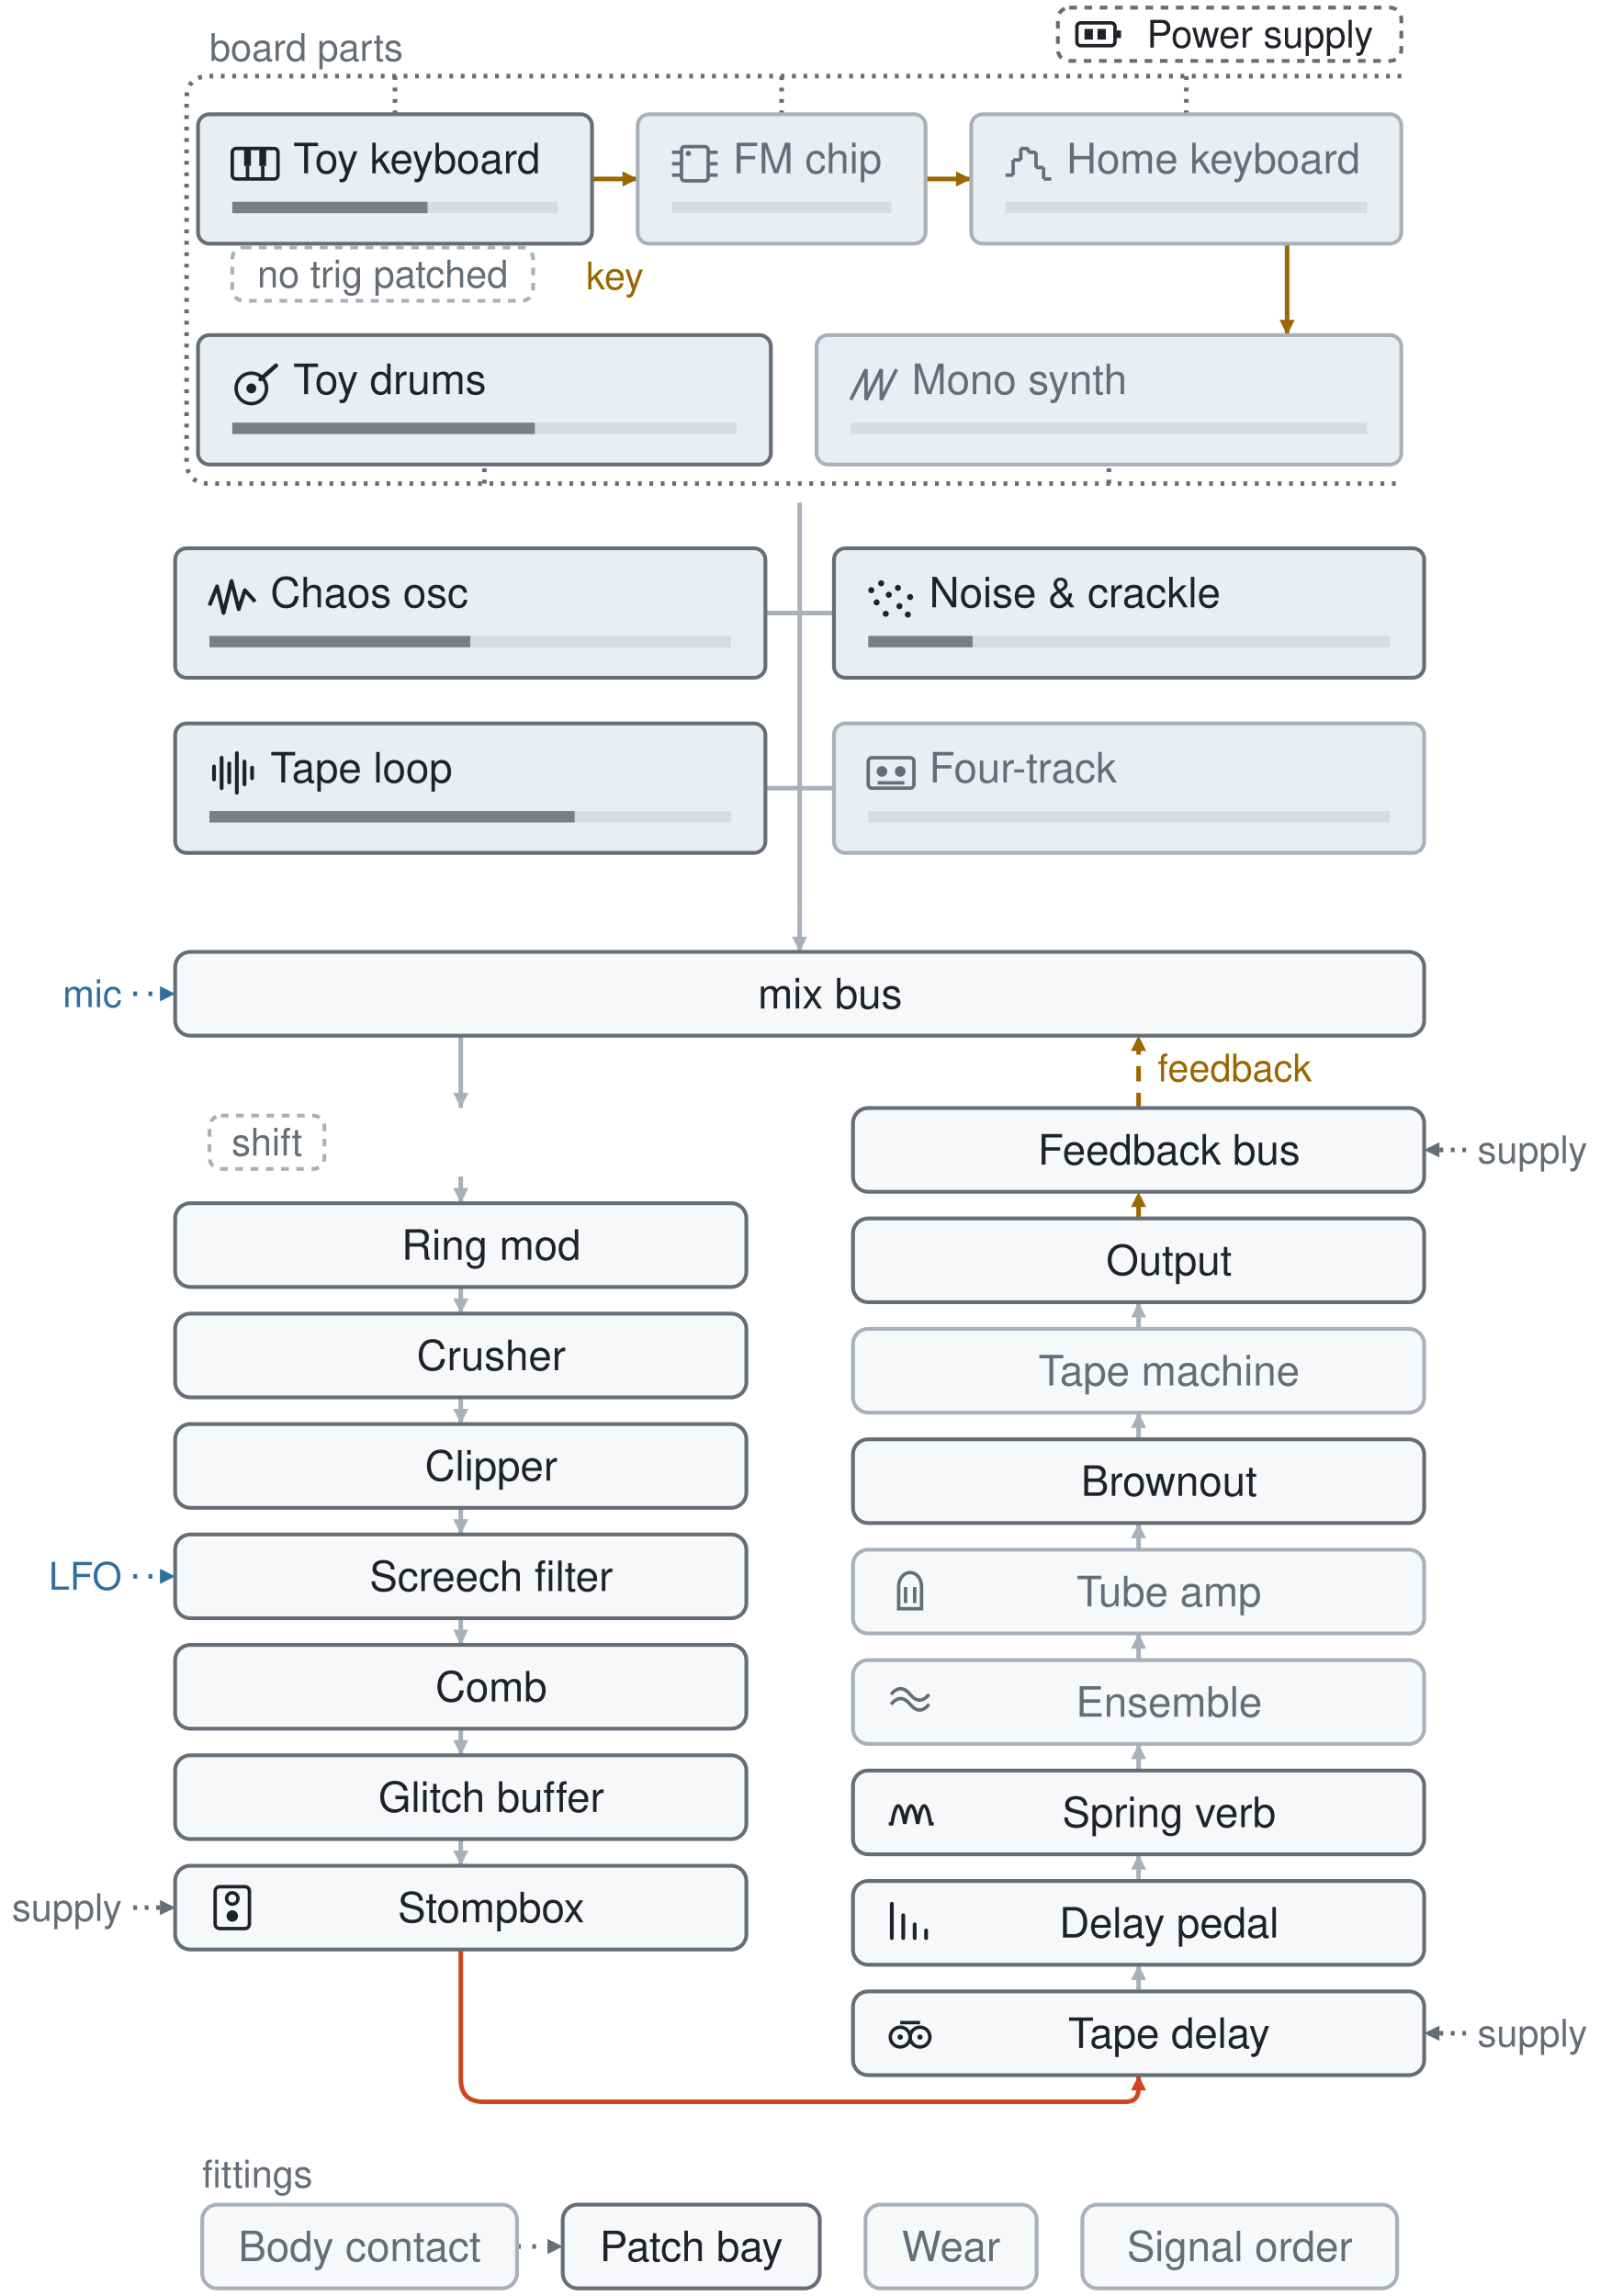
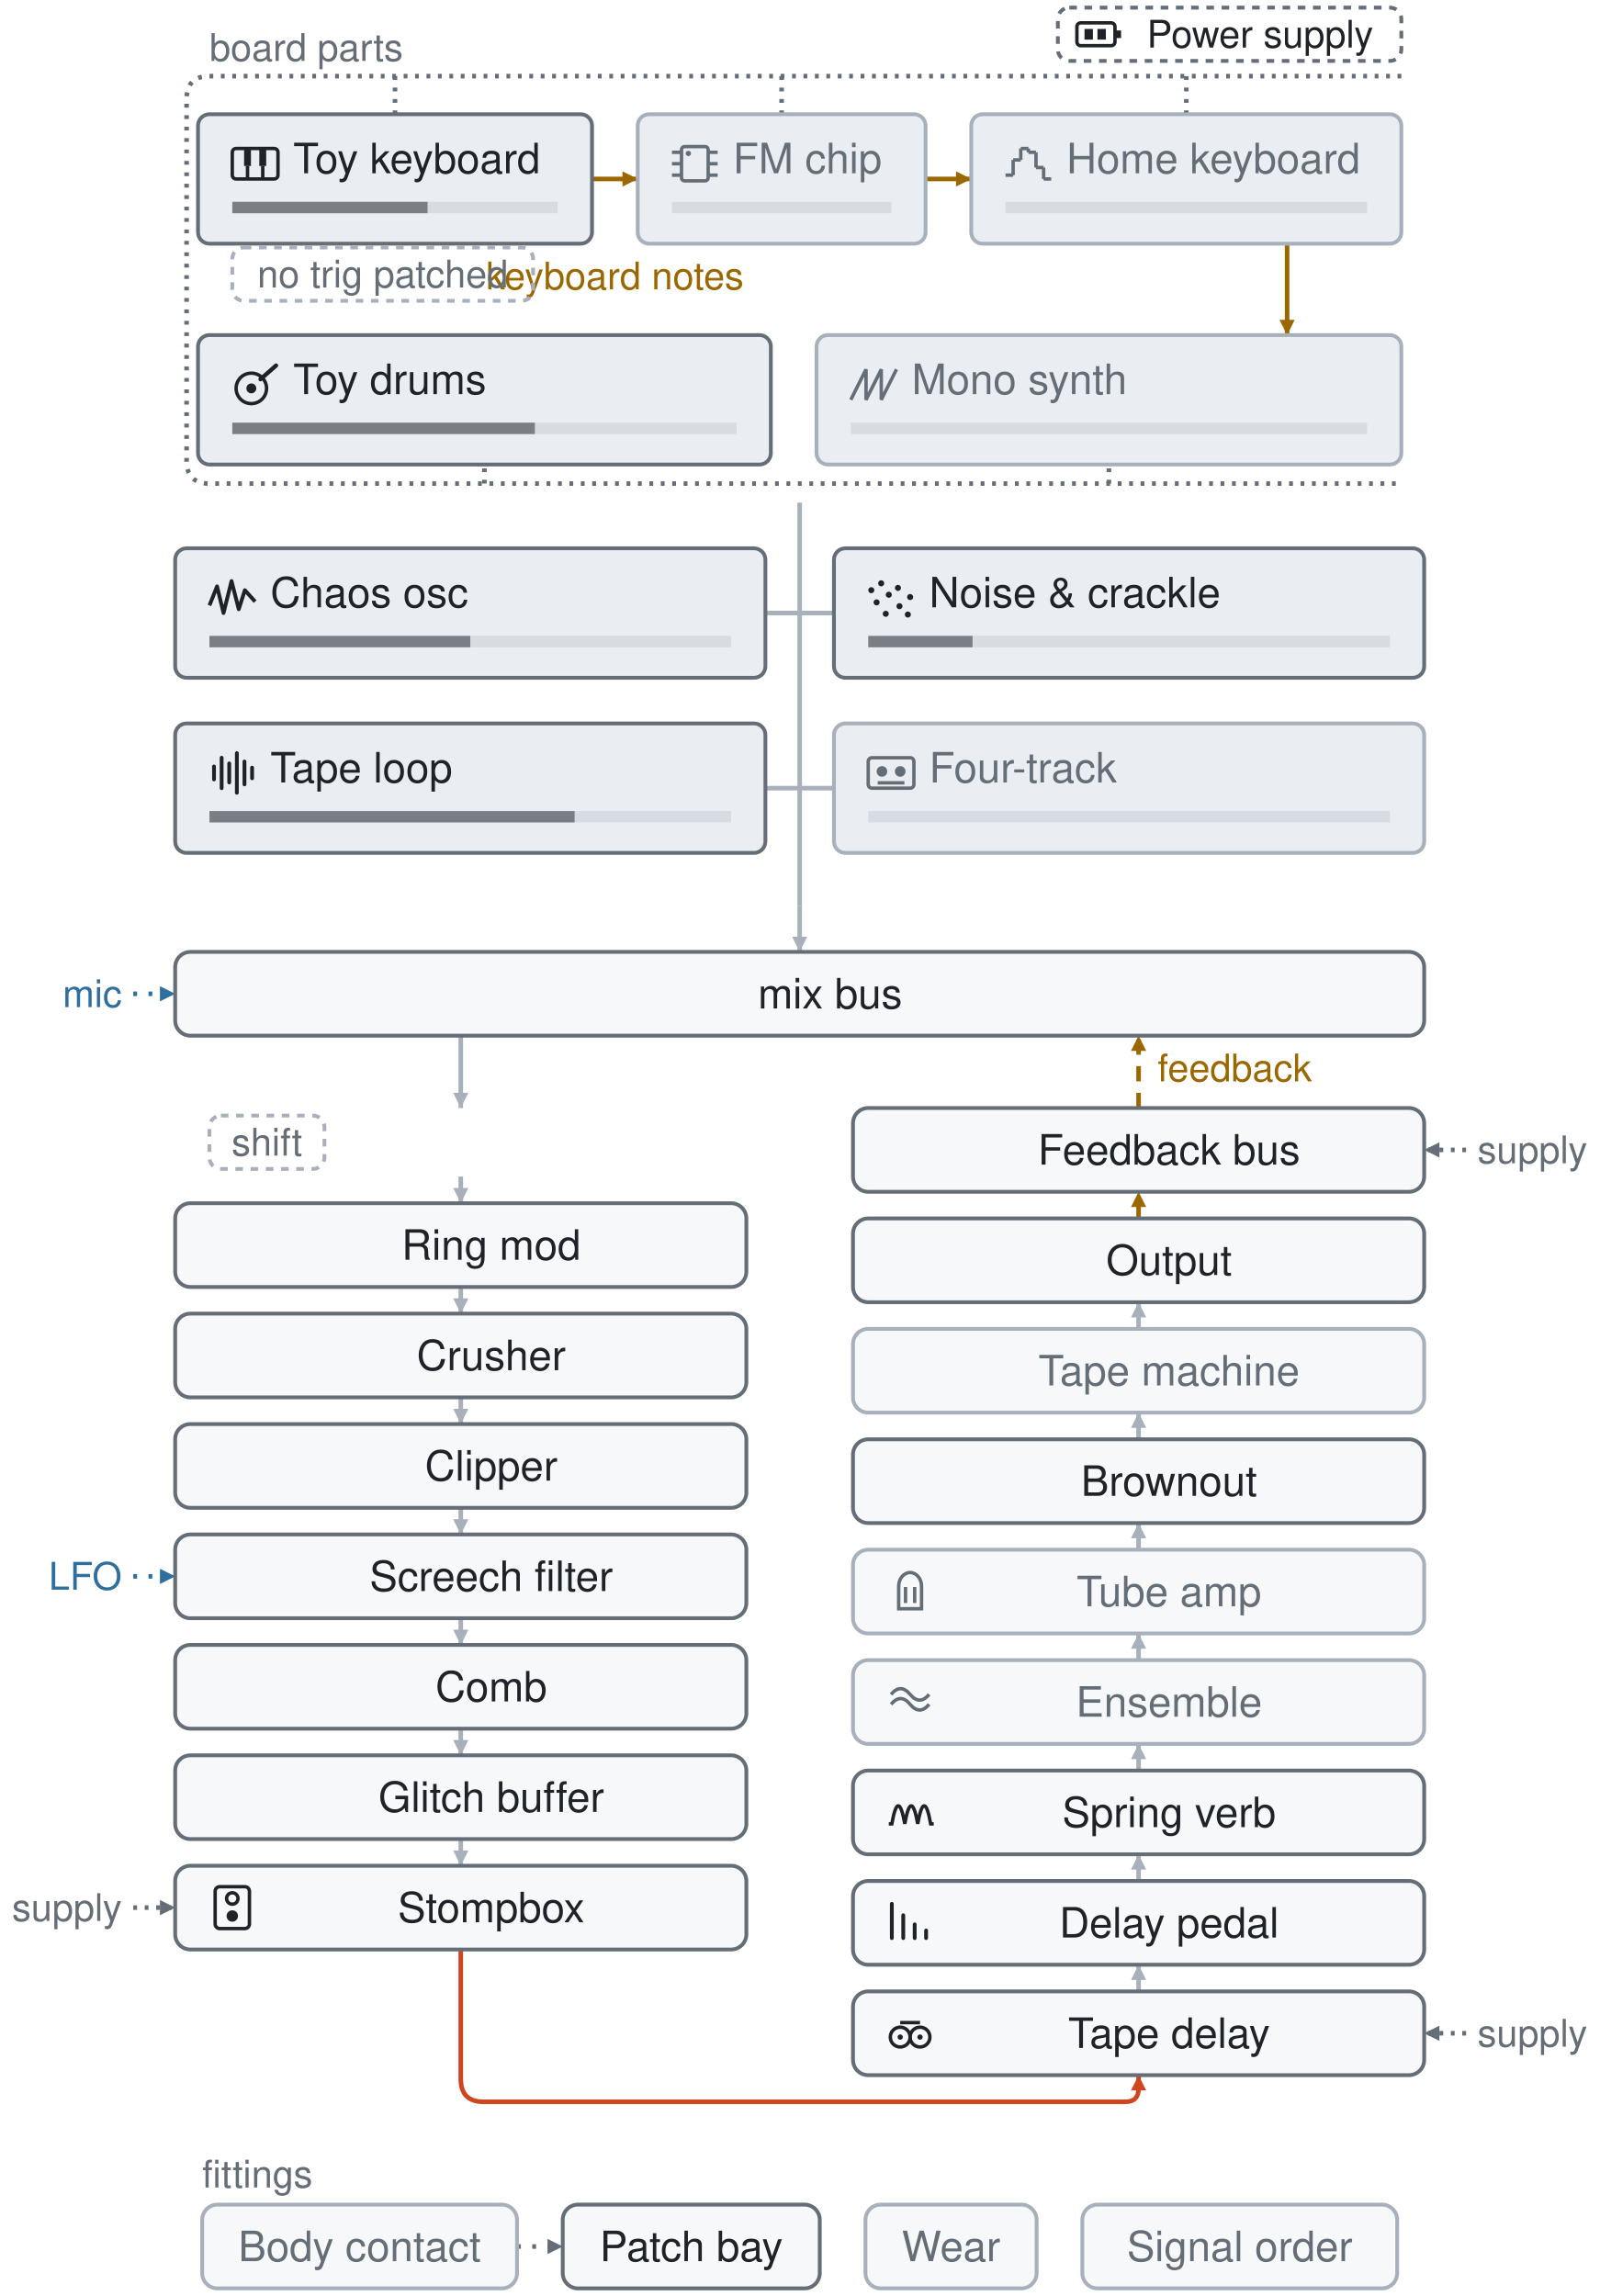
<svg xmlns="http://www.w3.org/2000/svg" viewBox="0 0 420 603" width="420" height="603" font-family="Helvetica, Arial, sans-serif">
  <g class="wire" data-wire="rail">
    <path class="line" d="M 368 20 L 55 20 Q 49 20 49 26 L 49 121 Q 49 127 55 127 L 368 127" fill="none" stroke="#656d76" stroke-width="1.2" stroke-dasharray="1 2" />
    <path class="head" d="" fill="#656d76" />
  </g>
  <g class="wire" data-wire="rail-Toy_keyboard">
    <path class="line" d="M 103.73 20 L 103.73 30" fill="none" stroke="#656d76" stroke-width="1.2" stroke-dasharray="1 2" />
    <path class="head" d="" fill="#656d76" />
  </g>
  <g class="wire" data-wire="rail-Toy_drums">
    <path class="line" d="M 127.21 127 L 127.21 122" fill="none" stroke="#656d76" stroke-width="1.2" stroke-dasharray="1 2" />
    <path class="head" d="" fill="#656d76" />
  </g>
  <g class="wire" data-wire="rail-FM_chip">
    <path class="line" d="M 205.26 20 L 205.26 30" fill="none" stroke="#656d76" stroke-width="1.2" stroke-dasharray="1 2" />
    <path class="head" d="" fill="#656d76" />
  </g>
  <g class="wire" data-wire="rail-Home_keyboard">
    <path class="line" d="M 311.53 20 L 311.53 30" fill="none" stroke="#656d76" stroke-width="1.2" stroke-dasharray="1 2" />
    <path class="head" d="" fill="#656d76" />
  </g>
  <g class="wire" data-wire="rail-Mono_synth">
    <path class="line" d="M 291.21 127 L 291.21 122" fill="none" stroke="#656d76" stroke-width="1.2" stroke-dasharray="1 2" />
    <path class="head" d="" fill="#656d76" />
  </g>
  <g class="wire" data-wire="key-line">
    <path class="line" d="M 155.47 47 L 167.47 47" fill="none" stroke="#9a6700" stroke-width="1.2" />
    <path class="head" d="M 167.47 47 L 163.47 49 L 163.47 45 Z" fill="#9a6700" />
-     <text x="161.467" y="76" fill="#9a6700" font-size="10" text-anchor="middle">key</text>
+     <text x="161.467" y="76" fill="#9a6700" font-size="10" text-anchor="middle">keyboard notes</text>
  </g>
  <g class="wire" data-wire="key-line-pcm">
    <path class="line" d="M 243.06 47 L 255.06 47" fill="none" stroke="#9a6700" stroke-width="1.2" />
    <path class="head" d="M 255.06 47 L 251.06 49 L 251.06 45 Z" fill="#9a6700" />
  </g>
  <g class="wire" data-wire="key-line-mono">
    <path class="line" d="M 338 64 L 338 88" fill="none" stroke="#9a6700" stroke-width="1.2" />
    <path class="head" d="M 338 88 L 336 84 L 340 84 Z" fill="#9a6700" />
  </g>
  <g class="wire" data-wire="board-out">
    <path class="line" d="M 210 132 L 210 238" fill="none" stroke="#a8b1bb" stroke-width="1.2" />
    <path class="head" d="" fill="#a8b1bb" />
  </g>
  <g class="wire" data-wire="Chaos_osc-out">
    <path class="line" d="M 201 161 L 210 161" fill="none" stroke="#a8b1bb" stroke-width="1.2" />
    <path class="head" d="" fill="#a8b1bb" />
  </g>
  <g class="wire" data-wire="Noise_crackle-out">
    <path class="line" d="M 219 161 L 210 161" fill="none" stroke="#a8b1bb" stroke-width="1.2" />
    <path class="head" d="" fill="#a8b1bb" />
  </g>
  <g class="wire" data-wire="Tape_loop-out">
    <path class="line" d="M 201 207 L 210 207" fill="none" stroke="#a8b1bb" stroke-width="1.2" />
    <path class="head" d="" fill="#a8b1bb" />
  </g>
  <g class="wire" data-wire="Four_track-out">
    <path class="line" d="M 219 207 L 210 207" fill="none" stroke="#a8b1bb" stroke-width="1.2" />
    <path class="head" d="" fill="#a8b1bb" />
  </g>
  <g class="wire" data-wire="collect-mix">
    <path class="line" d="M 210 238 L 210 250" fill="none" stroke="#a8b1bb" stroke-width="1.2" />
    <path class="head" d="M 210 250 L 208 246 L 212 246 Z" fill="#a8b1bb" />
  </g>
  <g class="wire" data-wire="mix-path">
    <path class="line" d="M 121 272 L 121 291" fill="none" stroke="#a8b1bb" stroke-width="1.2" />
    <path class="head" d="M 121 291 L 119 287 L 123 287 Z" fill="#a8b1bb" />
  </g>
  <g class="wire" data-wire="rack-Ring_mod">
    <path class="line" d="M 121 309 L 121 316" fill="none" stroke="#a8b1bb" stroke-width="1.2" />
    <path class="head" d="M 121 316 L 119 312 L 123 312 Z" fill="#a8b1bb" />
  </g>
  <g class="wire" data-wire="Ring_mod-Crusher">
    <path class="line" d="M 121 338 L 121 345" fill="none" stroke="#a8b1bb" stroke-width="1.2" />
    <path class="head" d="M 121 345 L 119 341 L 123 341 Z" fill="#a8b1bb" />
  </g>
  <g class="wire" data-wire="Crusher-Clipper">
    <path class="line" d="M 121 367 L 121 374" fill="none" stroke="#a8b1bb" stroke-width="1.2" />
    <path class="head" d="M 121 374 L 119 370 L 123 370 Z" fill="#a8b1bb" />
  </g>
  <g class="wire" data-wire="Clipper-Screech_filter">
    <path class="line" d="M 121 396 L 121 403" fill="none" stroke="#a8b1bb" stroke-width="1.2" />
    <path class="head" d="M 121 403 L 119 399 L 123 399 Z" fill="#a8b1bb" />
  </g>
  <g class="wire" data-wire="Screech_filter-Comb">
    <path class="line" d="M 121 425 L 121 432" fill="none" stroke="#a8b1bb" stroke-width="1.2" />
    <path class="head" d="M 121 432 L 119 428 L 123 428 Z" fill="#a8b1bb" />
  </g>
  <g class="wire" data-wire="Comb-Glitch_buffer">
    <path class="line" d="M 121 454 L 121 461" fill="none" stroke="#a8b1bb" stroke-width="1.2" />
    <path class="head" d="M 121 461 L 119 457 L 123 457 Z" fill="#a8b1bb" />
  </g>
  <g class="wire" data-wire="Glitch_buffer-Stompbox">
    <path class="line" d="M 121 483 L 121 490" fill="none" stroke="#a8b1bb" stroke-width="1.2" />
    <path class="head" d="M 121 490 L 119 486 L 123 486 Z" fill="#a8b1bb" />
  </g>
  <g class="wire" data-wire="Tape_delay-Delay_pedal">
    <path class="line" d="M 299 523 L 299 516" fill="none" stroke="#a8b1bb" stroke-width="1.2" />
    <path class="head" d="M 299 516 L 301 520 L 297 520 Z" fill="#a8b1bb" />
  </g>
  <g class="wire" data-wire="Delay_pedal-Spring_verb">
    <path class="line" d="M 299 494 L 299 487" fill="none" stroke="#a8b1bb" stroke-width="1.2" />
    <path class="head" d="M 299 487 L 301 491 L 297 491 Z" fill="#a8b1bb" />
  </g>
  <g class="wire" data-wire="Spring_verb-Ensemble">
    <path class="line" d="M 299 465 L 299 458" fill="none" stroke="#a8b1bb" stroke-width="1.2" />
    <path class="head" d="M 299 458 L 301 462 L 297 462 Z" fill="#a8b1bb" />
  </g>
  <g class="wire" data-wire="Ensemble-Tube_amp">
    <path class="line" d="M 299 436 L 299 429" fill="none" stroke="#a8b1bb" stroke-width="1.2" />
    <path class="head" d="M 299 429 L 301 433 L 297 433 Z" fill="#a8b1bb" />
  </g>
  <g class="wire" data-wire="Tube_amp-Brownout">
    <path class="line" d="M 299 407 L 299 400" fill="none" stroke="#a8b1bb" stroke-width="1.2" />
    <path class="head" d="M 299 400 L 301 404 L 297 404 Z" fill="#a8b1bb" />
  </g>
  <g class="wire" data-wire="Brownout-Tape_machine">
    <path class="line" d="M 299 378 L 299 371" fill="none" stroke="#a8b1bb" stroke-width="1.2" />
    <path class="head" d="M 299 371 L 301 375 L 297 375 Z" fill="#a8b1bb" />
  </g>
  <g class="wire" data-wire="Tape_machine-Output">
    <path class="line" d="M 299 349 L 299 342" fill="none" stroke="#a8b1bb" stroke-width="1.2" />
    <path class="head" d="M 299 342 L 301 346 L 297 346 Z" fill="#a8b1bb" />
  </g>
  <g class="wire" data-wire="fold">
    <path class="line" d="M 121 512 L 121 546 Q 121 552 127 552 L 295.5 552 Q 299 552 299 548.5 L 299 545" fill="none" stroke="#cf4520" stroke-width="1.2" />
    <path class="head" d="M 299 545 L 301 549 L 297 549 Z" fill="#cf4520" />
  </g>
  <g class="wire" data-wire="fb-out">
    <path class="line" d="M 299 320 L 299 313" fill="none" stroke="#9a6700" stroke-width="1.2" stroke-dasharray="4 3" />
    <path class="head" d="M 299 313 L 301 317 L 297 317 Z" fill="#9a6700" />
  </g>
  <g class="wire" data-wire="fb-home">
    <path class="line" d="M 299 291 L 299 272" fill="none" stroke="#9a6700" stroke-width="1.2" stroke-dasharray="4 3" />
    <path class="head" d="M 299 272 L 301 276 L 297 276 Z" fill="#9a6700" />
    <text x="304" y="284" fill="#9a6700" font-size="10" text-anchor="start">feedback</text>
  </g>
  <g class="wire" data-wire="pad-bay">
    <path class="line" d="M 135.78 590 L 147.78 590" fill="none" stroke="#656d76" stroke-width="1.2" stroke-dasharray="1 3" />
    <path class="head" d="M 147.78 590 L 143.78 592 L 143.78 588 Z" fill="#656d76" />
  </g>
  <g class="wire" data-wire="mic-wire">
    <path class="line" d="M 35 261 L 46 261" fill="none" stroke="#2f6f9f" stroke-width="1.2" stroke-dasharray="1 3" />
    <path class="head" d="M 46 261 L 42 263 L 42 259 Z" fill="#2f6f9f" />
  </g>
  <g class="wire" data-wire="rail-Feedback_bus-wire">
    <path class="line" d="M 385 302 L 374 302" fill="none" stroke="#656d76" stroke-width="1.2" stroke-dasharray="1 2" />
    <path class="head" d="M 374 302 L 378 300 L 378 304 Z" fill="#656d76" />
  </g>
  <g class="wire" data-wire="wire0-wire">
    <path class="line" d="M 35 414 L 46 414" fill="none" stroke="#2f6f9f" stroke-width="1.2" stroke-dasharray="1 3" />
    <path class="head" d="M 46 414 L 42 416 L 42 412 Z" fill="#2f6f9f" />
  </g>
  <g class="wire" data-wire="rail-Stompbox-wire">
    <path class="line" d="M 35 501 L 46 501" fill="none" stroke="#656d76" stroke-width="1.2" stroke-dasharray="1 2" />
    <path class="head" d="M 46 501 L 42 503 L 42 499 Z" fill="#656d76" />
  </g>
  <g class="wire" data-wire="rail-Tape_delay-wire">
    <path class="line" d="M 385 534 L 374 534" fill="none" stroke="#656d76" stroke-width="1.2" stroke-dasharray="1 2" />
    <path class="head" d="M 374 534 L 378 532 L 378 536 Z" fill="#656d76" />
  </g>
  <g class="node">
    <text x="55" y="16" fill="#656d76" font-size="10" text-anchor="start">board parts</text>
  </g>
  <g class="node">
    <rect class="box" x="52" y="30" width="103.467" height="34" rx="3" fill="#eaeef2" stroke="#656d76" stroke-width="1" />
    <g class="glyph">
      <rect x="61" y="39" width="12" height="8" rx="1" fill="none" stroke="#1f2328" stroke-width="0.9" />
      <path d="M 65 43.6 V 47 M 69 43.6 V 47" stroke="#1f2328" stroke-width="0.9" />
      <rect x="64.1" y="39" width="1.8" height="4.6" fill="#1f2328" />
      <rect x="68.1" y="39" width="1.8" height="4.6" fill="#1f2328" />
    </g>
    <text x="77" y="45.5" fill="#1f2328" font-size="11" text-anchor="start">Toy keyboard</text>
    <rect x="61" y="53" width="85.467" height="3" fill="#a8b1bb" fill-opacity="0.3" />
    <rect x="61" y="53" width="51.28" height="3" fill="#1f2328" fill-opacity="0.5" />
  </g>
  <g class="node">
    <rect class="box" x="52" y="88" width="150.427" height="34" rx="3" fill="#eaeef2" stroke="#656d76" stroke-width="1" />
    <g class="glyph">
      <circle cx="66" cy="102" r="4" fill="none" stroke="#1f2328" stroke-width="0.9" />
      <circle cx="66" cy="102" r="1.3" fill="#1f2328" />
      <path d="M 72.5 96 L 68.4 99.6" stroke="#1f2328" stroke-width="1.1" stroke-linecap="round" />
    </g>
    <text x="77" y="103.5" fill="#1f2328" font-size="11" text-anchor="start">Toy drums</text>
    <rect x="61" y="111" width="132.427" height="3" fill="#a8b1bb" fill-opacity="0.3" />
    <rect x="61" y="111" width="79.456" height="3" fill="#1f2328" fill-opacity="0.5" />
  </g>
  <g class="node">
    <rect class="box" x="167.467" y="30" width="75.592" height="34" rx="3" fill="#eaeef2" stroke="#a8b1bb" stroke-width="1" />
    <g class="glyph">
      <rect x="178.967" y="38.5" width="7" height="9" rx="0.8" fill="none" stroke="#656d76" stroke-width="0.9" />
      <path d="M 176.467 40 h 2.5 M 185.967 40 h 2.5 M 176.467 43 h 2.5 M 185.967 43 h 2.5 M 176.467 46 h 2.5 M 185.967 46 h 2.5" stroke="#656d76" stroke-width="0.9" />
      <circle cx="180.767" cy="40.3" r="0.7" fill="#656d76" />
    </g>
    <text x="192.467" y="45.5" fill="#656d76" font-size="11" text-anchor="start">FM chip</text>
    <rect x="176.467" y="53" width="57.592" height="3" fill="#a8b1bb" fill-opacity="0.3" />
  </g>
  <g class="node">
    <rect class="box" x="255.058" y="30" width="112.942" height="34" rx="3" fill="#eaeef2" stroke="#a8b1bb" stroke-width="1" />
    <g class="glyph">
      <path d="M 264.058 46 h 2 M 266.058 42 h 2 M 268.058 39 h 2 M 270.058 40 h 2 M 272.058 44 h 2 M 274.058 47 h 2 M 266.058 46 V 42 M 268.058 42 V 39 M 270.058 39 V 40 M 272.058 40 V 44 M 274.058 44 V 47" fill="none" stroke="#656d76" stroke-width="0.9" stroke-linejoin="miter" />
    </g>
    <text x="280.058" y="45.5" fill="#656d76" font-size="11" text-anchor="start">Home keyboard</text>
    <rect x="264.058" y="53" width="94.942" height="3" fill="#a8b1bb" fill-opacity="0.3" />
  </g>
  <g class="node">
    <rect class="box" x="214.427" y="88" width="153.573" height="34" rx="3" fill="#eaeef2" stroke="#a8b1bb" stroke-width="1" />
    <g class="glyph">
      <path d="M 223.427 105 L 227.427 97 V 105 L 231.427 97 V 105 L 235.427 97" fill="none" stroke="#656d76" stroke-width="0.9" stroke-linejoin="miter" />
    </g>
    <text x="239.427" y="103.5" fill="#656d76" font-size="11" text-anchor="start">Mono synth</text>
    <rect x="223.427" y="111" width="135.573" height="3" fill="#a8b1bb" fill-opacity="0.3" />
  </g>
  <g class="node">
    <rect class="box" x="46" y="144" width="155" height="34" rx="3" fill="#eaeef2" stroke="#656d76" stroke-width="1" />
    <g class="glyph">
      <path d="M 55 159 L 57 154 L 58.7 161 L 60.8 152.6 L 62.7 160 L 64.3 155 L 67 158" fill="none" stroke="#1f2328" stroke-width="1" stroke-linejoin="round" />
    </g>
    <text x="71" y="159.5" fill="#1f2328" font-size="11" text-anchor="start">Chaos osc</text>
    <rect x="55" y="167" width="137" height="3" fill="#a8b1bb" fill-opacity="0.3" />
    <rect x="55" y="167" width="68.5" height="3" fill="#1f2328" fill-opacity="0.5" />
  </g>
  <g class="node">
    <rect class="box" x="219" y="144" width="155" height="34" rx="3" fill="#eaeef2" stroke="#656d76" stroke-width="1" />
    <g class="glyph">
      <path d="M 228.8 154.2 a 0.8 0.8 0 1 0 0.01 0 M 231.4 152.4 a 0.8 0.8 0 1 0 0.01 0 M 230.2 157.4 a 0.8 0.8 0 1 0 0.01 0 M 233.4 155.4 a 0.8 0.8 0 1 0 0.01 0 M 232.6 160.4 a 0.8 0.8 0 1 0 0.01 0 M 235.8 153.6 a 0.8 0.8 0 1 0 0.01 0 M 236.2 158.4 a 0.8 0.8 0 1 0 0.01 0 M 239 156 a 0.8 0.8 0 1 0 0.01 0 M 238.4 160.6 a 0.8 0.8 0 1 0 0.01 0" fill="#1f2328" />
    </g>
    <text x="244" y="159.5" fill="#1f2328" font-size="11" text-anchor="start">Noise &amp; crackle</text>
    <rect x="228" y="167" width="137" height="3" fill="#a8b1bb" fill-opacity="0.3" />
    <rect x="228" y="167" width="27.4" height="3" fill="#1f2328" fill-opacity="0.5" />
  </g>
  <g class="node">
    <rect class="box" x="46" y="190" width="155" height="34" rx="3" fill="#eaeef2" stroke="#656d76" stroke-width="1" />
    <g class="glyph">
      <path d="M 56.2 201.3 v 3.4 M 58.2 199 v 8 M 60.2 200.5 v 5 M 62.2 197.8 v 10.4 M 64.2 200 v 6 M 66.2 201.6 v 2.8" stroke="#1f2328" stroke-width="1" stroke-linecap="round" />
    </g>
    <text x="71" y="205.5" fill="#1f2328" font-size="11" text-anchor="start">Tape loop</text>
    <rect x="55" y="213" width="137" height="3" fill="#a8b1bb" fill-opacity="0.3" />
    <rect x="55" y="213" width="95.9" height="3" fill="#1f2328" fill-opacity="0.5" />
  </g>
  <g class="node">
    <rect class="box" x="219" y="190" width="155" height="34" rx="3" fill="#eaeef2" stroke="#a8b1bb" stroke-width="1" />
    <g class="glyph">
      <rect x="228" y="199" width="12" height="8" rx="1" fill="none" stroke="#656d76" stroke-width="0.9" />
      <circle cx="231.6" cy="202.6" r="1.4" fill="#656d76" />
      <circle cx="236.4" cy="202.6" r="1.4" fill="#656d76" />
      <path d="M 230.5 205.6 h 7" stroke="#656d76" stroke-width="0.9" />
    </g>
    <text x="244" y="205.5" fill="#656d76" font-size="11" text-anchor="start">Four-track</text>
    <rect x="228" y="213" width="137" height="3" fill="#a8b1bb" fill-opacity="0.3" />
  </g>
  <g class="node">
    <rect class="box" x="46" y="250" width="328" height="22" rx="4" fill="#f6f8fa" stroke="#656d76" stroke-width="1" />
    <text x="218" y="264.85" fill="#1f2328" font-size="11" text-anchor="middle">mix bus</text>
  </g>
  <g class="node" />
  <g class="node">
    <rect class="box" x="46" y="316" width="150" height="22" rx="4" fill="#f6f8fa" stroke="#656d76" stroke-width="1" />
    <text x="129" y="330.85" fill="#1f2328" font-size="11" text-anchor="middle">Ring mod</text>
  </g>
  <g class="node">
    <rect class="box" x="46" y="345" width="150" height="22" rx="4" fill="#f6f8fa" stroke="#656d76" stroke-width="1" />
    <text x="129" y="359.85" fill="#1f2328" font-size="11" text-anchor="middle">Crusher</text>
  </g>
  <g class="node">
    <rect class="box" x="46" y="374" width="150" height="22" rx="4" fill="#f6f8fa" stroke="#656d76" stroke-width="1" />
    <text x="129" y="388.85" fill="#1f2328" font-size="11" text-anchor="middle">Clipper</text>
  </g>
  <g class="node">
    <rect class="box" x="46" y="403" width="150" height="22" rx="4" fill="#f6f8fa" stroke="#656d76" stroke-width="1" />
    <text x="129" y="417.85" fill="#1f2328" font-size="11" text-anchor="middle">Screech filter</text>
  </g>
  <g class="node">
    <rect class="box" x="46" y="432" width="150" height="22" rx="4" fill="#f6f8fa" stroke="#656d76" stroke-width="1" />
    <text x="129" y="446.85" fill="#1f2328" font-size="11" text-anchor="middle">Comb</text>
  </g>
  <g class="node">
    <rect class="box" x="46" y="461" width="150" height="22" rx="4" fill="#f6f8fa" stroke="#656d76" stroke-width="1" />
    <text x="129" y="475.85" fill="#1f2328" font-size="11" text-anchor="middle">Glitch buffer</text>
  </g>
  <g class="node">
    <rect class="box" x="46" y="490" width="150" height="22" rx="4" fill="#f6f8fa" stroke="#656d76" stroke-width="1" />
    <g class="glyph">
      <rect x="56.5" y="495.5" width="9" height="11" rx="1.2" fill="none" stroke="#1f2328" stroke-width="0.9" />
      <circle cx="61" cy="498.6" r="1.5" fill="none" stroke="#1f2328" stroke-width="0.9" />
      <circle cx="61" cy="503.2" r="1.5" fill="#1f2328" />
    </g>
    <text x="129" y="504.85" fill="#1f2328" font-size="11" text-anchor="middle">Stompbox</text>
  </g>
  <g class="node">
    <rect class="box" x="224" y="523" width="150" height="22" rx="4" fill="#f6f8fa" stroke="#656d76" stroke-width="1" />
    <g class="glyph">
      <circle cx="236.4" cy="535" r="2.6" fill="none" stroke="#1f2328" stroke-width="0.9" />
      <circle cx="236.4" cy="535" r="0.7" fill="#1f2328" />
      <circle cx="241.6" cy="535" r="2.6" fill="none" stroke="#1f2328" stroke-width="0.9" />
      <circle cx="241.6" cy="535" r="0.7" fill="#1f2328" />
      <path d="M 236.4 531.2 H 241.6" stroke="#1f2328" stroke-width="0.9" />
    </g>
    <text x="307" y="537.85" fill="#1f2328" font-size="11" text-anchor="middle">Tape delay</text>
  </g>
  <g class="node">
    <rect class="box" x="224" y="494" width="150" height="22" rx="4" fill="#f6f8fa" stroke="#656d76" stroke-width="1" />
    <g class="glyph">
      <path d="M 234.2 509 v -9 M 237.2 509 v -6 M 240.2 509 v -3.6 M 243.2 509 v -2" stroke="#1f2328" stroke-width="1" stroke-linecap="round" />
    </g>
    <text x="307" y="508.85" fill="#1f2328" font-size="11" text-anchor="middle">Delay pedal</text>
  </g>
  <g class="node">
    <rect class="box" x="224" y="465" width="150" height="22" rx="4" fill="#f6f8fa" stroke="#656d76" stroke-width="1" />
    <g class="glyph">
      <path d="M 233.4 479 h 0.8 q 1.7 -9.5 3.4 0 q 1.7 -9.5 3.4 0 q 1.7 -9.5 3.4 0 h 0.8" fill="none" stroke="#1f2328" stroke-width="0.9" />
    </g>
    <text x="307" y="479.85" fill="#1f2328" font-size="11" text-anchor="middle">Spring verb</text>
  </g>
  <g class="node">
    <rect class="box" x="224" y="436" width="150" height="22" rx="4" fill="#f6f8fa" stroke="#a8b1bb" stroke-width="1" />
    <g class="glyph">
      <path d="M 234 445 q 2.5 -3 5 0 q 2.5 3 5 0" fill="none" stroke="#656d76" stroke-width="0.9" />
      <path d="M 234 447.6 q 2.5 -3 5 0 q 2.5 3 5 0" fill="none" stroke="#656d76" stroke-width="0.9" />
    </g>
    <text x="307" y="450.85" fill="#656d76" font-size="11" text-anchor="middle">Ensemble</text>
  </g>
  <g class="node">
    <rect class="box" x="224" y="407" width="150" height="22" rx="4" fill="#f6f8fa" stroke="#a8b1bb" stroke-width="1" />
    <g class="glyph">
      <path d="M 236 422.5 V 416.6 a 3 3.6 0 0 1 6 0 V 422.5 z" fill="none" stroke="#656d76" stroke-width="0.9" />
      <path d="M 237.8 421 V 416.8 M 240.2 421 V 416.8" fill="none" stroke="#656d76" stroke-width="0.9" />
    </g>
    <text x="307" y="421.85" fill="#656d76" font-size="11" text-anchor="middle">Tube amp</text>
  </g>
  <g class="node">
    <rect class="box" x="224" y="378" width="150" height="22" rx="4" fill="#f6f8fa" stroke="#656d76" stroke-width="1" />
    <text x="307" y="392.85" fill="#1f2328" font-size="11" text-anchor="middle">Brownout</text>
  </g>
  <g class="node">
    <rect class="box" x="224" y="349" width="150" height="22" rx="4" fill="#f6f8fa" stroke="#a8b1bb" stroke-width="1" />
    <text x="307" y="363.85" fill="#656d76" font-size="11" text-anchor="middle">Tape machine</text>
  </g>
  <g class="node">
    <rect class="box" x="224" y="320" width="150" height="22" rx="4" fill="#f6f8fa" stroke="#656d76" stroke-width="1" />
    <text x="307" y="334.85" fill="#1f2328" font-size="11" text-anchor="middle">Output</text>
  </g>
  <g class="node">
    <rect class="box" x="224" y="291" width="150" height="22" rx="4" fill="#f6f8fa" stroke="#656d76" stroke-width="1" />
    <text x="307" y="305.85" fill="#1f2328" font-size="11" text-anchor="middle">Feedback bus</text>
  </g>
  <g class="node">
    <rect class="box" x="53.095" y="579" width="82.68" height="22" rx="4" fill="#f6f8fa" stroke="#a8b1bb" stroke-width="1" />
    <text x="94.435" y="593.85" fill="#656d76" font-size="11" text-anchor="middle">Body contact</text>
  </g>
  <g class="node">
    <rect class="box" x="147.775" y="579" width="67.5" height="22" rx="4" fill="#f6f8fa" stroke="#656d76" stroke-width="1" />
    <text x="181.525" y="593.85" fill="#1f2328" font-size="11" text-anchor="middle">Patch bay</text>
  </g>
  <g class="node">
    <rect class="box" x="227.275" y="579" width="44.95" height="22" rx="4" fill="#f6f8fa" stroke="#a8b1bb" stroke-width="1" />
    <text x="249.75" y="593.85" fill="#656d76" font-size="11" text-anchor="middle">Wear</text>
  </g>
  <g class="node">
    <rect class="box" x="284.225" y="579" width="82.68" height="22" rx="4" fill="#f6f8fa" stroke="#a8b1bb" stroke-width="1" />
    <text x="325.565" y="593.85" fill="#656d76" font-size="11" text-anchor="middle">Signal order</text>
  </g>
  <g class="node">
    <rect class="box" x="55" y="293" width="30.2" height="14" rx="3" fill="none" stroke="#a8b1bb" stroke-dasharray="2 2" />
    <text x="70.1" y="303.5" fill="#656d76" font-size="10" text-anchor="middle">shift</text>
  </g>
  <g class="node">
    <rect class="box" x="61" y="65" width="79" height="14" rx="3" fill="none" stroke="#a8b1bb" stroke-dasharray="2 2" />
    <text x="100.5" y="75.5" fill="#656d76" font-size="10" text-anchor="middle">no trig patched</text>
  </g>
  <g class="node rail-chip">
    <rect class="box" x="277.8" y="2" width="90.2" height="14" rx="3" fill="none" stroke="#656d76" stroke-dasharray="2 2" />
    <g class="glyph">
      <rect x="282.8" y="6" width="10" height="6" rx="1" fill="none" stroke="#1f2328" stroke-width="0.9" />
      <rect x="292.8" y="8" width="1.6" height="2" fill="#1f2328" />
      <rect x="284.8" y="7.6" width="2.2" height="2.8" fill="#1f2328" />
      <rect x="288.2" y="7.6" width="2.2" height="2.8" fill="#1f2328" />
    </g>
    <text x="330.9" y="12.5" fill="#1f2328" font-size="10" text-anchor="middle">Power supply</text>
  </g>
  <g class="tap">
    <text x="32" y="264.5" fill="#2f6f9f" font-size="10" text-anchor="end">mic</text>
  </g>
  <g class="tap">
    <text x="388" y="305.5" fill="#656d76" font-size="10" text-anchor="start">supply</text>
  </g>
  <g class="tap">
    <text x="32" y="417.5" fill="#2f6f9f" font-size="10" text-anchor="end">LFO</text>
  </g>
  <g class="tap">
    <text x="32" y="504.5" fill="#656d76" font-size="10" text-anchor="end">supply</text>
  </g>
  <g class="tap">
    <text x="388" y="537.5" fill="#656d76" font-size="10" text-anchor="start">supply</text>
  </g>
  <g class="tap">
    <text x="53.095" y="574.5" fill="#656d76" font-size="10" text-anchor="start">fittings</text>
  </g>
</svg>
